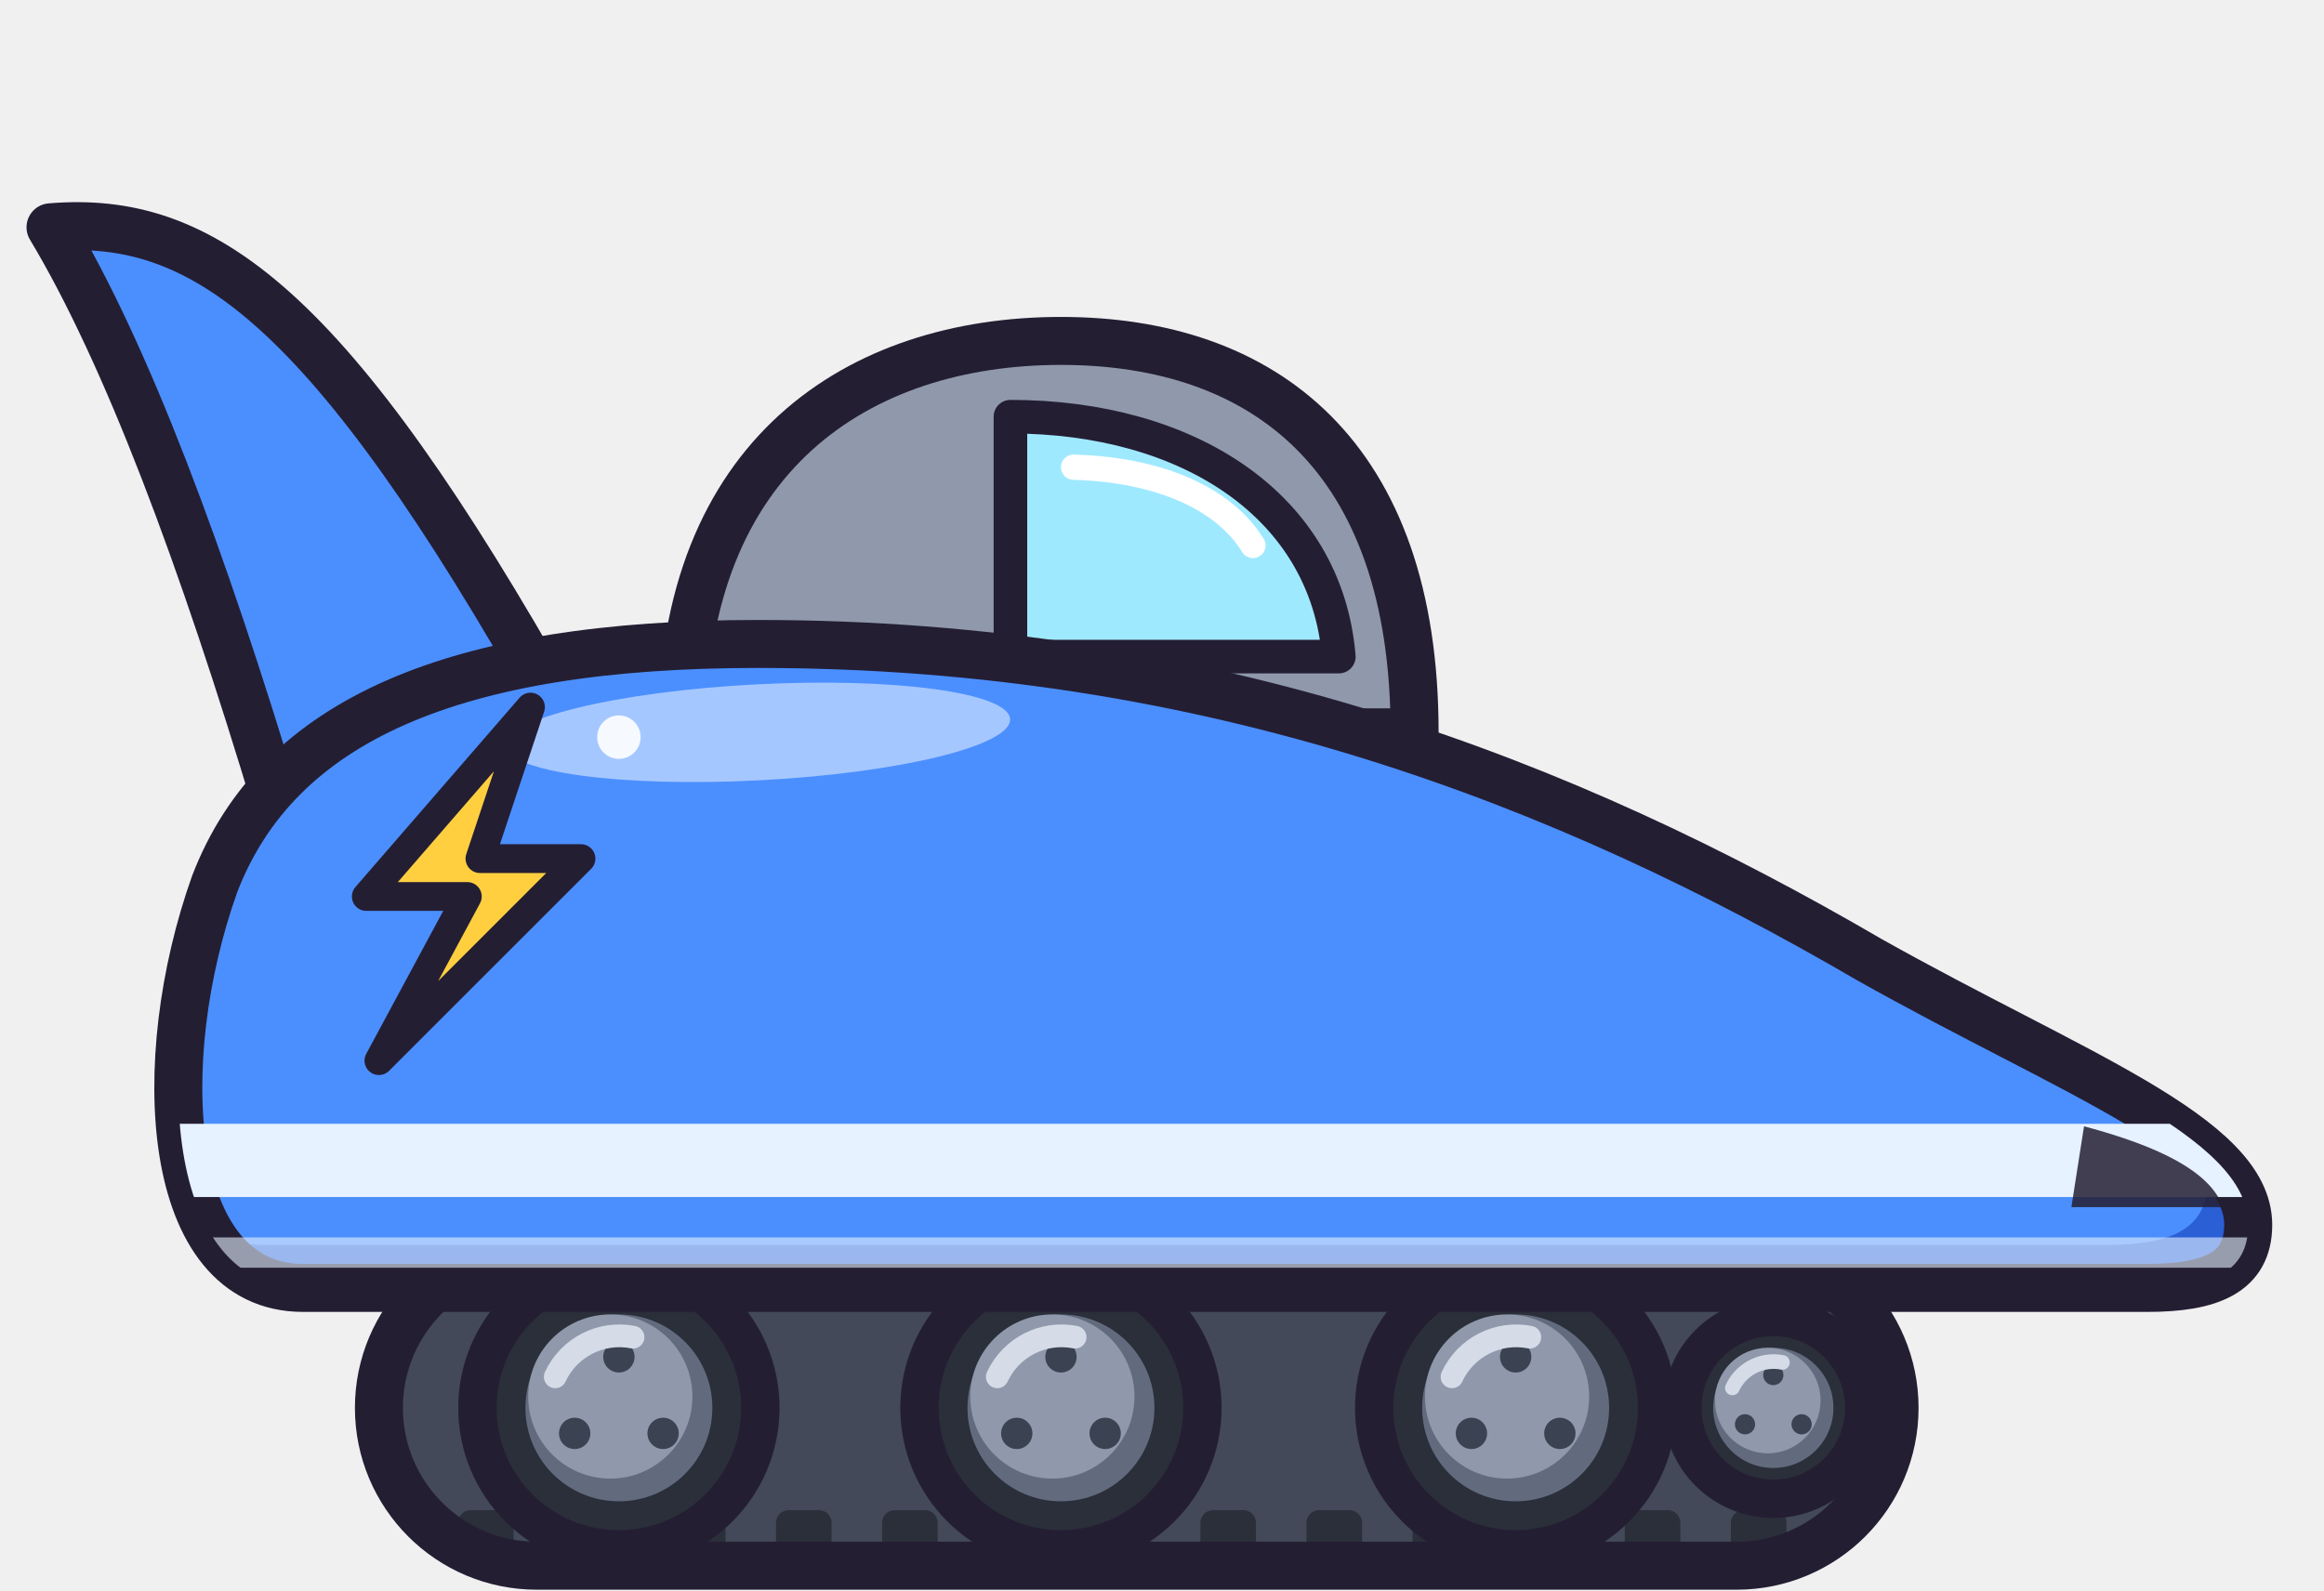
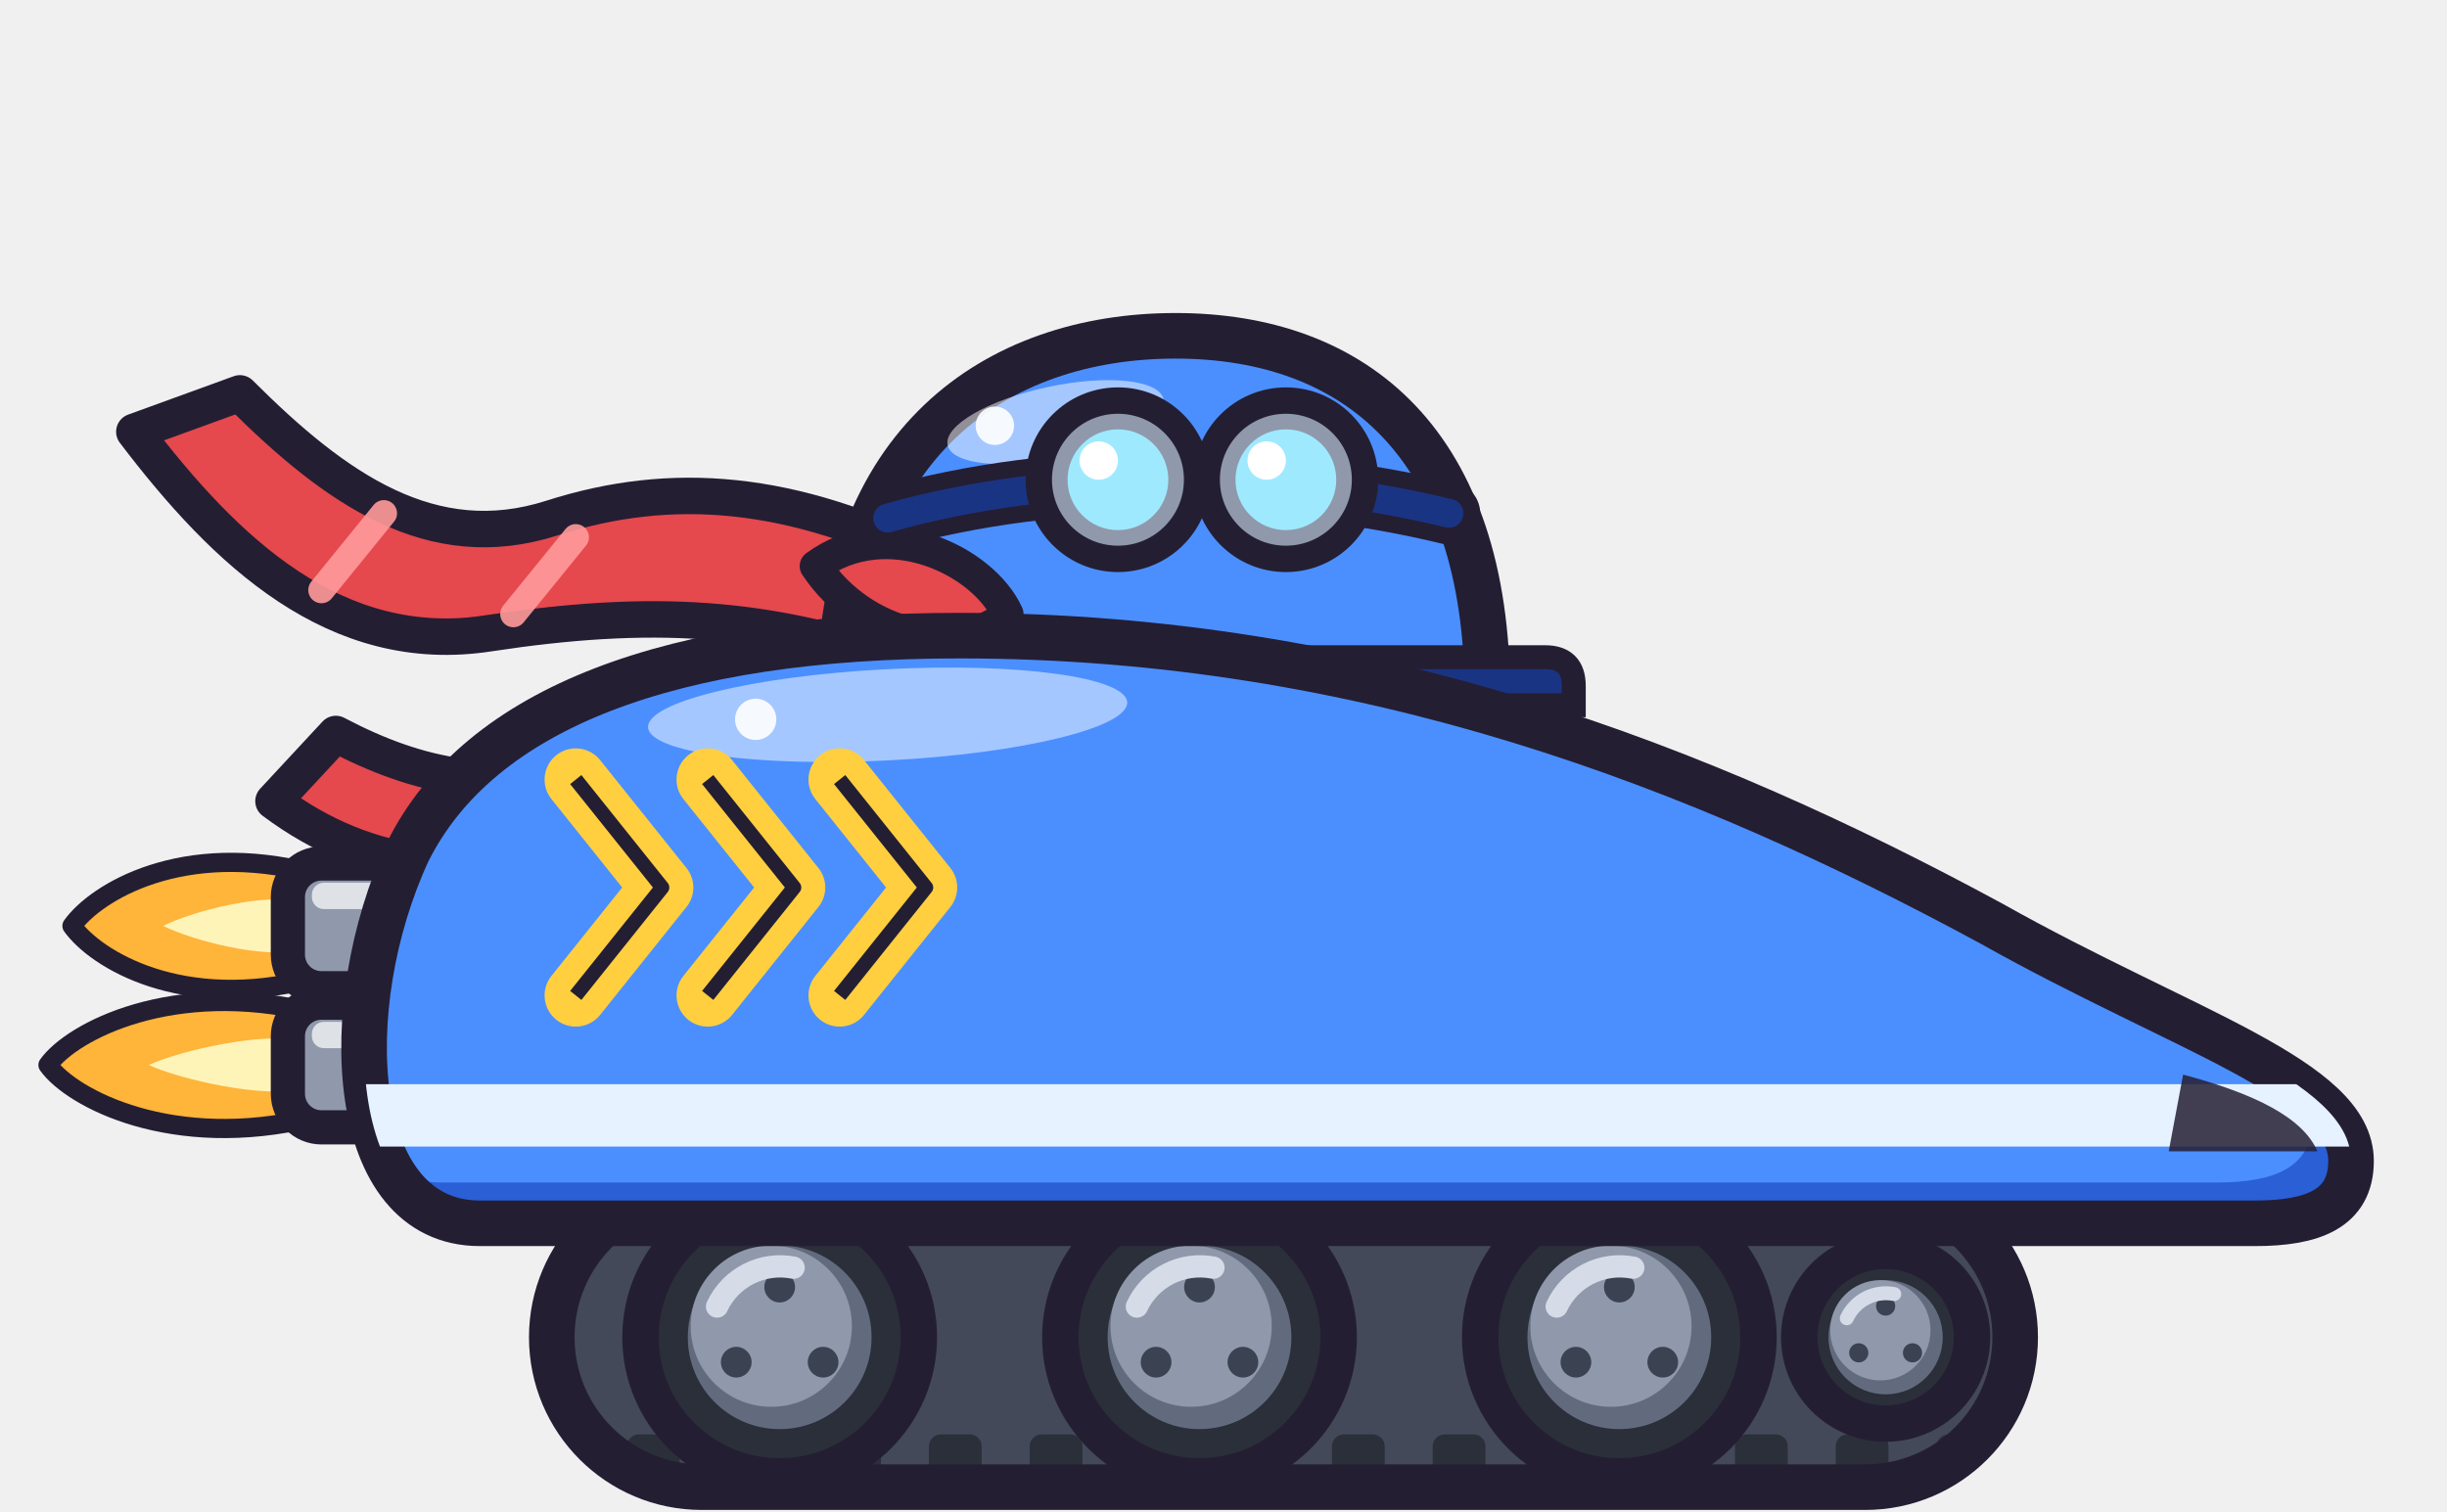
- <svg xmlns="http://www.w3.org/2000/svg" width="92" height="63" viewBox="-46 -62 92 63">
+ <svg xmlns="http://www.w3.org/2000/svg" width="102" height="63" viewBox="-54 -62 102 63">
  <defs>
    <clipPath id="a">
-       <path d="M-35-30c-3-10-6-18-9-23 6-.5 11 3 20 19Z" />
+       <path d="M-15-38.6c-6-3-11-3.4-16-1.8s-9-1.2-13-5.2l-4.4 1.6c3.8 5 8.4 9.4 14.8 8.4 6.6-1 11.6-.8 17.6 1.4Z" />
    </clipPath>
    <clipPath id="b">
-       <path d="M-19-33c0-11 7-15.5 15-15.5S10-44 10-33Z" />
+       <path d="M-16-35.4c-5.6.8-9.4 2.8-13.6 5-3.4 1.6-7 .8-10.4-1l-2.6 2.8c4 3 8.6 3.4 13.2 1.6 4.4-1.8 8.4-4 13-4.6Z" />
    </clipPath>
    <clipPath id="c">
-       <path d="M-6-45.5C1-45.5 6.5-42 7-36H-6Z" />
+       <path d="M-19-33c0-10.5 6.5-15 14-15S8-43.5 8-33Z" />
    </clipPath>
-     <clipPath id="e">
-       <path d="M-34-11c-5.5 0-6-9-3.5-16 2.5-6.5 9.5-9.5 21.5-9.5C2-36.5 16-31 28-24c8 4.5 15 7 15 10.5 0 1.9-1.5 2.5-4 2.5Z" />
+     <clipPath id="d">
+       <path d="M-20-38.4c2 3 6 3.8 8 2-1-2.2-5-4.2-8-2" />
    </clipPath>
    <clipPath id="f">
-       <path d="M-34-11c-5.5 0-6-9-3.5-16 2.5-6.5 9.5-9.5 21.5-9.5C2-36.5 16-31 28-24c8 4.5 15 7 15 10.5 0 1.9-1.5 2.5-4 2.5Z" />
+       <path d="M-34-11c-5.5 0-6-9-3-15.5 3-6 11-9 23-9 17 0 31 5.5 43 12 8 4.5 15 6.5 15 9.9 0 2-1.6 2.6-4 2.6Z" />
+     </clipPath>
+     <clipPath id="g">
+       <path d="M-34-11c-5.5 0-6-9-3-15.5 3-6 11-9 23-9 17 0 31 5.5 43 12 8 4.5 15 6.5 15 9.9 0 2-1.6 2.6-4 2.6Z" />
    </clipPath>
  </defs>
  <g clip-path="url(#a)">
-     <path fill="#2a5fd6" d="M-35-30c-3-10-6-18-9-23 6-.5 11 3 20 19Z" />
-     <path fill="#b0d8ff" d="M-36.4-32c-3-10-6-18-9-23 6-.5 11 3 20 19Z" />
-     <path fill="#4b8fff" d="M-35.62-30.7c-3-10-6-18-9-23 6-.5 11 3 20 19Z" />
+     <path fill="#a8262b" d="M-15-38.6c-6-3-11-3.4-16-1.8s-9-1.2-13-5.2l-4.4 1.6c3.8 5 8.4 9.4 14.8 8.4 6.6-1 11.6-.8 17.6 1.4Z" />
+     <path fill="#ff9a9a" d="M-15.9-39.9c-6-3-11-3.4-16-1.8s-9-1.2-13-5.2l-4.4 1.6c3.8 5 8.4 9.4 14.8 8.4 6.6-1 11.6-.8 17.6 1.4Z" />
+     <path fill="#e5484d" d="M-15.54-39.3c-6-3-11-3.4-16-1.8s-9-1.2-13-5.2l-4.4 1.6c3.8 5 8.4 9.4 14.8 8.4 6.6-1 11.6-.8 17.6 1.4Z" />
  </g>
-   <path fill="none" stroke="#241e33" stroke-linejoin="round" stroke-width="1.9" d="M-35-30c-3-10-6-18-9-23 6-.5 11 3 20 19Z" />
+   <path fill="none" stroke="#241e33" stroke-linejoin="round" stroke-width="1.52" d="M-15-38.6c-6-3-11-3.4-16-1.8s-9-1.2-13-5.2l-4.4 1.6c3.8 5 8.4 9.4 14.8 8.4 6.6-1 11.6-.8 17.6 1.4Z" />
  <g clip-path="url(#b)">
-     <path fill="#626b7e" d="M-19-33c0-11 7-15.5 15-15.5S10-44 10-33Z" />
-     <path fill="#d5dce8" d="M-20.6-35.2c0-11 7-15.5 15-15.5s14 4.5 14 15.5Z" />
-     <path fill="#8f99ab" d="M-19.82-33.9c0-11 7-15.5 15-15.5s14 4.5 14 15.5Z" />
+     <path fill="#a8262b" d="M-16-35.4c-5.6.8-9.4 2.8-13.6 5-3.4 1.6-7 .8-10.4-1l-2.6 2.8c4 3 8.6 3.4 13.2 1.6 4.4-1.8 8.4-4 13-4.6Z" />
+     <path fill="#ff9a9a" d="M-16.9-36.7c-5.6.8-9.4 2.8-13.6 5-3.4 1.6-7 .8-10.4-1l-2.6 2.8c4 3 8.6 3.4 13.2 1.6 4.4-1.8 8.4-4 13-4.6Z" />
+     <path fill="#e5484d" d="M-16.54-36.1c-5.6.8-9.4 2.8-13.6 5-3.4 1.6-7 .8-10.4-1l-2.6 2.8c4 3 8.6 3.4 13.2 1.6 4.4-1.8 8.4-4 13-4.6Z" />
  </g>
-   <path fill="none" stroke="#241e33" stroke-linejoin="round" stroke-width="1.9" d="M-19-33c0-11 7-15.5 15-15.5S10-44 10-33Z" />
+   <path fill="none" stroke="#241e33" stroke-linejoin="round" stroke-width="1.52" d="M-16-35.4c-5.6.8-9.4 2.8-13.6 5-3.4 1.6-7 .8-10.4-1l-2.6 2.8c4 3 8.6 3.4 13.2 1.6 4.4-1.8 8.4-4 13-4.6Z" />
+   <path stroke="#ff9a9a" stroke-linecap="round" stroke-width="1.1" d="m-30-39.6-2.6 3.2M-38-40.6l-2.6 3.2M-28.4-30.4l-2.2 2.8" opacity=".9" />
+   <path fill="#ffb43a" stroke="#241e33" stroke-linejoin="round" stroke-width=".8" d="M-41-19.8c-5.8-1.4-10 .8-11 2.2 1 1.4 5.2 3.6 11 2.2Z" />
+   <path fill="#fff4b8" d="M-41.4-18.6c-1.6-.4-5.1.4-6.4 1 1.3.6 4.8 1.4 6.4 1Z" />
+   <rect width="6" height="5.2" x="-42" y="-20.2" fill="#8f99ab" stroke="#241e33" stroke-width="1.425" rx="1.4" />
+   <rect width="4" height="1.1" x="-41" y="-19.4" fill="#fff" opacity=".7" rx=".5" />
+   <path fill="#ffb43a" stroke="#241e33" stroke-linejoin="round" stroke-width=".8" d="M-41-25.6c-5.4-1.4-9 .8-10 2.2 1 1.4 4.6 3.6 10 2.2Z" />
+   <path fill="#fff4b8" d="M-41.4-24.4c-1.6-.4-4.6.4-5.8 1 1.2.6 4.2 1.4 5.8 1Z" />
+   <rect width="6" height="5.2" x="-42" y="-26" fill="#8f99ab" stroke="#241e33" stroke-width="1.425" rx="1.4" />
+   <rect width="4" height="1.1" x="-41" y="-25.2" fill="#fff" opacity=".7" rx=".5" />
  <g clip-path="url(#c)">
-     <path fill="#4fb4e6" d="M-6-45.5C1-45.5 6.5-42 7-36H-6Z" />
-     <path fill="#fff" d="M-7-46.9c7 0 12.5 3.5 13 9.5H-7Z" />
-     <path fill="#9fe9ff" d="M-6.22-45.6c7 0 12.5 3.5 13 9.5h-13Z" />
+     <path fill="#2a5fd6" d="M-19-33c0-10.5 6.5-15 14-15S8-43.5 8-33Z" />
+     <path fill="#b0d8ff" d="M-20.6-35.2c0-10.5 6.5-15 14-15s13 4.5 13 15Z" />
+     <path fill="#4b8fff" d="M-19.82-33.9c0-10.5 6.5-15 14-15s13 4.5 13 15Z" />
  </g>
-   <path fill="none" stroke="#241e33" stroke-linejoin="round" stroke-width="1.33" d="M-6-45.5C1-45.5 6.5-42 7-36H-6Z" />
-   <path fill="none" stroke="#fff" stroke-linecap="round" d="M-3.5-43.5c3.5.1 6 1.3 7.1 3.1" />
-   <clipPath id="d">
-     <path d="M-24.75-12.5h47.5a6.25 6.25 0 0 1 0 12.5h-47.5a6.25 6.25 0 0 1 0-12.5" />
+   <path fill="none" stroke="#241e33" stroke-linejoin="round" stroke-width="1.9" d="M-19-33c0-10.5 6.5-15 14-15S8-43.5 8-33Z" />
+   <g clip-path="url(#d)">
+     <path fill="#a8262b" d="M-20-38.4c2 3 6 3.8 8 2-1-2.2-5-4.2-8-2" />
+     <path fill="#ff9a9a" d="M-20.6-39.3c2 3 6 3.8 8 2-1-2.2-5-4.2-8-2" />
+     <path fill="#e5484d" d="M-20.3-38.8c2 3 6 3.8 8 2-1-2.2-5-4.2-8-2" />
+   </g>
+   <path fill="none" stroke="#241e33" stroke-linejoin="round" stroke-width="1.33" d="M-20-38.4c2 3 6 3.8 8 2-1-2.2-5-4.2-8-2Z" />
+   <path fill="#1a3484" stroke="#241e33" d="M-20.5-34.6h30.9q1.2 0 1.2 1.2v.8h-32.1Z" />
+   <ellipse cx="-10" cy="-44.4" fill="#fff" opacity=".5" rx="4.6" ry="1.5" transform="rotate(-12 -10 -44.4)" />
+   <circle cx="-12.53" cy="-44.25" r=".8" fill="#fff" opacity=".9" />
+   <path fill="none" stroke="#241e33" stroke-linecap="round" stroke-width="2.6" d="M-17-40.4c7-2 16-2 23.4-.2" />
+   <path fill="none" stroke="#1a3484" stroke-linecap="round" stroke-width="1.2" d="M-17-40.4c7-2 16-2 23.4-.2" />
+   <circle cx="-7.4" cy="-42" r="3.3" fill="#8f99ab" stroke="#241e33" stroke-width="1.1" />
+   <circle cx="-7.4" cy="-42" r="2.1" fill="#9fe9ff" />
+   <circle cx="-8.2" cy="-42.8" r=".8" fill="#fff" />
+   <circle cx="-.4" cy="-42" r="3.3" fill="#8f99ab" stroke="#241e33" stroke-width="1.1" />
+   <circle cx="-.4" cy="-42" r="2.1" fill="#9fe9ff" />
+   <circle cx="-1.2" cy="-42.8" r=".8" fill="#fff" />
+   <clipPath id="e">
+     <path d="M-24.75-12.5h48.5a6.25 6.25 0 0 1 0 12.5h-48.5a6.25 6.25 0 0 1 0-12.5" />
  </clipPath>
-   <path fill="#434958" d="M-24.75-12.5h47.5a6.25 6.25 0 0 1 0 12.5h-47.5a6.25 6.25 0 0 1 0-12.5" />
-   <g clip-path="url(#d)">
+   <path fill="#434958" d="M-24.75-12.5h48.5a6.25 6.25 0 0 1 0 12.5h-48.5a6.25 6.25 0 0 1 0-12.5" />
+   <g clip-path="url(#e)">
    <rect width="2.2" height="2.2" x="-27.87" y="-2.2" fill="#2b2f3a" rx=".5" />
    <rect width="2.2" height="1.6" x="-27.87" y="-12.2" fill="#646b7c" rx=".5" />
    <rect width="2.2" height="2.2" x="-23.67" y="-2.2" fill="#2b2f3a" rx=".5" />
    <rect width="2.2" height="1.6" x="-23.67" y="-12.2" fill="#646b7c" rx=".5" />
    <rect width="2.2" height="2.2" x="-19.48" y="-2.2" fill="#2b2f3a" rx=".5" />
    <rect width="2.2" height="1.6" x="-19.48" y="-12.2" fill="#646b7c" rx=".5" />
    <rect width="2.2" height="2.2" x="-15.28" y="-2.2" fill="#2b2f3a" rx=".5" />
    <rect width="2.2" height="1.6" x="-15.28" y="-12.2" fill="#646b7c" rx=".5" />
    <rect width="2.2" height="2.2" x="-11.08" y="-2.2" fill="#2b2f3a" rx=".5" />
    <rect width="2.2" height="1.6" x="-11.08" y="-12.2" fill="#646b7c" rx=".5" />
    <rect width="2.2" height="2.2" x="-6.88" y="-2.2" fill="#2b2f3a" rx=".5" />
    <rect width="2.2" height="1.6" x="-6.88" y="-12.2" fill="#646b7c" rx=".5" />
    <rect width="2.2" height="2.2" x="-2.68" y="-2.2" fill="#2b2f3a" rx=".5" />
    <rect width="2.2" height="1.6" x="-2.68" y="-12.2" fill="#646b7c" rx=".5" />
    <rect width="2.2" height="2.2" x="1.52" y="-2.2" fill="#2b2f3a" rx=".5" />
    <rect width="2.2" height="1.6" x="1.52" y="-12.2" fill="#646b7c" rx=".5" />
    <rect width="2.2" height="2.2" x="5.72" y="-2.2" fill="#2b2f3a" rx=".5" />
    <rect width="2.2" height="1.6" x="5.72" y="-12.2" fill="#646b7c" rx=".5" />
    <rect width="2.2" height="2.2" x="9.92" y="-2.2" fill="#2b2f3a" rx=".5" />
    <rect width="2.2" height="1.6" x="9.92" y="-12.2" fill="#646b7c" rx=".5" />
    <rect width="2.2" height="2.2" x="14.12" y="-2.2" fill="#2b2f3a" rx=".5" />
    <rect width="2.2" height="1.6" x="14.12" y="-12.2" fill="#646b7c" rx=".5" />
    <rect width="2.2" height="2.2" x="18.32" y="-2.2" fill="#2b2f3a" rx=".5" />
    <rect width="2.2" height="1.6" x="18.32" y="-12.2" fill="#646b7c" rx=".5" />
    <rect width="2.2" height="2.2" x="22.52" y="-2.2" fill="#2b2f3a" rx=".5" />
    <rect width="2.2" height="1.6" x="22.52" y="-12.2" fill="#646b7c" rx=".5" />
    <rect width="2.2" height="2.2" x="26.72" y="-2.2" fill="#2b2f3a" rx=".5" />
    <rect width="2.2" height="1.6" x="26.72" y="-12.2" fill="#646b7c" rx=".5" />
  </g>
-   <path fill="none" stroke="#241e33" stroke-width="1.9" d="M-24.75-12.5h47.5a6.25 6.25 0 0 1 0 12.5h-47.5a6.25 6.25 0 0 1 0-12.5Z" />
-   <circle cx="-21.5" cy="-6.25" r="5.6" fill="#2b2f3a" stroke="#241e33" stroke-width="1.52" />
-   <circle cx="-21.5" cy="-6.25" r="3.7" fill="#626b7e" />
-   <circle cx="-21.84" cy="-6.7" r="3.25" fill="#8f99ab" />
-   <circle cx="-21.5" cy="-8.27" r=".62" fill="#3b4252" />
-   <circle cx="-19.75" cy="-5.24" r=".62" fill="#3b4252" />
-   <circle cx="-23.25" cy="-5.24" r=".62" fill="#3b4252" />
-   <path fill="none" stroke="#d5dce8" stroke-linecap="round" stroke-width=".9" d="M-24.02-7.48a2.8 2.8 0 0 1 3.08-1.57" />
-   <circle cx="-4" cy="-6.25" r="5.6" fill="#2b2f3a" stroke="#241e33" stroke-width="1.52" />
-   <circle cx="-4" cy="-6.25" r="3.7" fill="#626b7e" />
-   <circle cx="-4.34" cy="-6.7" r="3.25" fill="#8f99ab" />
-   <circle cx="-4" cy="-8.27" r=".62" fill="#3b4252" />
-   <circle cx="-2.25" cy="-5.24" r=".62" fill="#3b4252" />
-   <circle cx="-5.75" cy="-5.24" r=".62" fill="#3b4252" />
-   <path fill="none" stroke="#d5dce8" stroke-linecap="round" stroke-width=".9" d="M-6.52-7.48a2.8 2.8 0 0 1 3.08-1.57" />
-   <circle cx="14" cy="-6.25" r="5.6" fill="#2b2f3a" stroke="#241e33" stroke-width="1.52" />
-   <circle cx="14" cy="-6.25" r="3.7" fill="#626b7e" />
-   <circle cx="13.66" cy="-6.7" r="3.25" fill="#8f99ab" />
-   <circle cx="14" cy="-8.27" r=".62" fill="#3b4252" />
-   <circle cx="15.75" cy="-5.24" r=".62" fill="#3b4252" />
-   <circle cx="12.25" cy="-5.24" r=".62" fill="#3b4252" />
-   <path fill="none" stroke="#d5dce8" stroke-linecap="round" stroke-width=".9" d="M11.48-7.48a2.8 2.8 0 0 1 3.08-1.57" />
-   <circle cx="24.2" cy="-6.25" r="3.6" fill="#2b2f3a" stroke="#241e33" stroke-width="1.52" />
-   <circle cx="24.2" cy="-6.25" r="2.38" fill="#626b7e" />
-   <circle cx="23.98" cy="-6.54" r="2.09" fill="#8f99ab" />
-   <circle cx="24.2" cy="-7.55" r=".4" fill="#3b4252" />
-   <circle cx="25.32" cy="-5.6" r=".4" fill="#3b4252" />
-   <circle cx="23.08" cy="-5.6" r=".4" fill="#3b4252" />
-   <path fill="none" stroke="#d5dce8" stroke-linecap="round" stroke-width=".58" d="M22.58-7.04a1.8 1.8 0 0 1 1.98-1.01" />
-   <g clip-path="url(#e)">
-     <path fill="#2a5fd6" d="M-34-11c-5.5 0-6-9-3.5-16 2.5-6.5 9.5-9.5 21.5-9.5C2-36.5 16-31 28-24c8 4.5 15 7 15 10.5 0 1.9-1.5 2.5-4 2.5Z" />
-     <path fill="#b0d8ff" d="M-36.4-14c-5.5 0-6-9-3.5-16 2.5-6.5 9.5-9.5 21.5-9.5 18 0 32 5.5 44 12.5 8 4.5 15 7 15 10.5 0 1.9-1.5 2.5-4 2.5Z" />
-     <path fill="#4b8fff" d="M-35.62-12.7c-5.5 0-6-9-3.5-16 2.5-6.5 9.5-9.5 21.5-9.5 18 0 32 5.5 44 12.5 8 4.5 15 7 15 10.5 0 1.9-1.5 2.5-4 2.5Z" />
+   <path fill="none" stroke="#241e33" stroke-width="1.9" d="M-24.75-12.5h48.5a6.25 6.25 0 0 1 0 12.5h-48.5a6.25 6.25 0 0 1 0-12.5Z" />
+   <circle cx="-21.5" cy="-6.25" r="5.8" fill="#2b2f3a" stroke="#241e33" stroke-width="1.52" />
+   <circle cx="-21.5" cy="-6.25" r="3.83" fill="#626b7e" />
+   <circle cx="-21.85" cy="-6.71" r="3.36" fill="#8f99ab" />
+   <circle cx="-21.5" cy="-8.34" r=".64" fill="#3b4252" />
+   <circle cx="-19.69" cy="-5.21" r=".64" fill="#3b4252" />
+   <circle cx="-23.31" cy="-5.21" r=".64" fill="#3b4252" />
+   <path fill="none" stroke="#d5dce8" stroke-linecap="round" stroke-width=".93" d="M-24.11-7.53a2.9 2.9 0 0 1 3.19-1.62" />
+   <circle cx="-4" cy="-6.25" r="5.8" fill="#2b2f3a" stroke="#241e33" stroke-width="1.52" />
+   <circle cx="-4" cy="-6.25" r="3.83" fill="#626b7e" />
+   <circle cx="-4.35" cy="-6.71" r="3.36" fill="#8f99ab" />
+   <circle cx="-4" cy="-8.34" r=".64" fill="#3b4252" />
+   <circle cx="-2.19" cy="-5.21" r=".64" fill="#3b4252" />
+   <circle cx="-5.81" cy="-5.21" r=".64" fill="#3b4252" />
+   <path fill="none" stroke="#d5dce8" stroke-linecap="round" stroke-width=".93" d="M-6.61-7.53a2.9 2.9 0 0 1 3.19-1.62" />
+   <circle cx="13.5" cy="-6.25" r="5.8" fill="#2b2f3a" stroke="#241e33" stroke-width="1.52" />
+   <circle cx="13.5" cy="-6.25" r="3.83" fill="#626b7e" />
+   <circle cx="13.15" cy="-6.71" r="3.36" fill="#8f99ab" />
+   <circle cx="13.5" cy="-8.34" r=".64" fill="#3b4252" />
+   <circle cx="15.31" cy="-5.21" r=".64" fill="#3b4252" />
+   <circle cx="11.69" cy="-5.21" r=".64" fill="#3b4252" />
+   <path fill="none" stroke="#d5dce8" stroke-linecap="round" stroke-width=".93" d="M10.89-7.53a2.9 2.9 0 0 1 3.19-1.62" />
+   <circle cx="24.6" cy="-6.25" r="3.6" fill="#2b2f3a" stroke="#241e33" stroke-width="1.52" />
+   <circle cx="24.6" cy="-6.25" r="2.38" fill="#626b7e" />
+   <circle cx="24.38" cy="-6.54" r="2.09" fill="#8f99ab" />
+   <circle cx="24.6" cy="-7.55" r=".4" fill="#3b4252" />
+   <circle cx="25.72" cy="-5.6" r=".4" fill="#3b4252" />
+   <circle cx="23.48" cy="-5.6" r=".4" fill="#3b4252" />
+   <path fill="none" stroke="#d5dce8" stroke-linecap="round" stroke-width=".58" d="M22.98-7.04a1.8 1.8 0 0 1 1.98-1.01" />
+   <g clip-path="url(#f)">
+     <path fill="#2a5fd6" d="M-34-11c-5.5 0-6-9-3-15.5 3-6 11-9 23-9 17 0 31 5.5 43 12 8 4.5 15 6.5 15 9.9 0 2-1.6 2.6-4 2.6Z" />
+     <path fill="#b0d8ff" d="M-36.4-14c-5.5 0-6-9-3-15.5 3-6 11-9 23-9 17 0 31 5.5 43 12 8 4.5 15 6.5 15 9.9 0 2-1.6 2.6-4 2.6Z" />
+     <path fill="#4b8fff" d="M-35.62-12.7c-5.5 0-6-9-3-15.5 3-6 11-9 23-9 17 0 31 5.5 43 12 8 4.5 15 6.5 15 9.9 0 2-1.6 2.6-4 2.6Z" />
  </g>
-   <path fill="none" stroke="#241e33" stroke-linejoin="round" stroke-width="1.9" d="M-34-11c-5.5 0-6-9-3.5-16 2.5-6.5 9.5-9.5 21.5-9.5C2-36.5 16-31 28-24c8 4.5 15 7 15 10.5 0 1.9-1.5 2.5-4 2.5Z" />
-   <ellipse cx="-16" cy="-33" fill="#fff" opacity=".5" rx="10" ry="1.9" transform="rotate(-3 -16 -33)" />
-   <circle cx="-21.5" cy="-32.81" r=".86" fill="#fff" opacity=".9" />
-   <g fill="#e6f2ff" clip-path="url(#f)">
-     <path d="M-42-17.5h86v2.9h-86Z" />
-     <path d="M-42-13h86v1.2h-86Z" opacity=".6" />
+   <path fill="none" stroke="#241e33" stroke-linejoin="round" stroke-width="1.9" d="M-34-11c-5.5 0-6-9-3-15.5 3-6 11-9 23-9 17 0 31 5.5 43 12 8 4.5 15 6.5 15 9.9 0 2-1.6 2.6-4 2.6Z" />
+   <ellipse cx="-17" cy="-32.2" fill="#fff" opacity=".5" rx="10" ry="1.9" transform="rotate(-3 -17 -32.2)" />
+   <circle cx="-22.5" cy="-32.01" r=".86" fill="#fff" opacity=".9" />
+   <g clip-path="url(#g)">
+     <path fill="#e6f2ff" d="M-42-16.8h88v2.6h-88Z" />
  </g>
-   <path fill="#ffcf3f" stroke="#241e33" stroke-linejoin="round" stroke-width="1.14" d="m-25-34-6.5 7.5h4L-31-20l8-8h-4Z" />
-   <path fill="#241e33" d="M36.5-17.4c3 .8 5 1.8 5.5 3.2h-6Z" opacity=".85" />
+   <path fill="none" stroke="#ffcf3f" stroke-linecap="round" stroke-linejoin="round" stroke-width="2.6" d="m-30-29.5 3.6 4.5-3.6 4.5" />
+   <path fill="none" stroke="#241e33" stroke-linejoin="round" stroke-width=".6" d="m-30-29.5 3.6 4.5-3.6 4.5" />
+   <path fill="none" stroke="#ffcf3f" stroke-linecap="round" stroke-linejoin="round" stroke-width="2.6" d="m-24.5-29.5 3.6 4.5-3.6 4.5" />
+   <path fill="none" stroke="#241e33" stroke-linejoin="round" stroke-width=".6" d="m-24.5-29.5 3.6 4.5-3.6 4.5" />
+   <path fill="none" stroke="#ffcf3f" stroke-linecap="round" stroke-linejoin="round" stroke-width="2.6" d="m-19-29.5 3.6 4.5-3.6 4.5" />
+   <path fill="none" stroke="#241e33" stroke-linejoin="round" stroke-width=".6" d="m-19-29.5 3.6 4.5-3.6 4.5" />
+   <path fill="#241e33" d="M37-17.2c3 .8 5 1.8 5.6 3.2h-6.2Z" opacity=".85" />
</svg>
